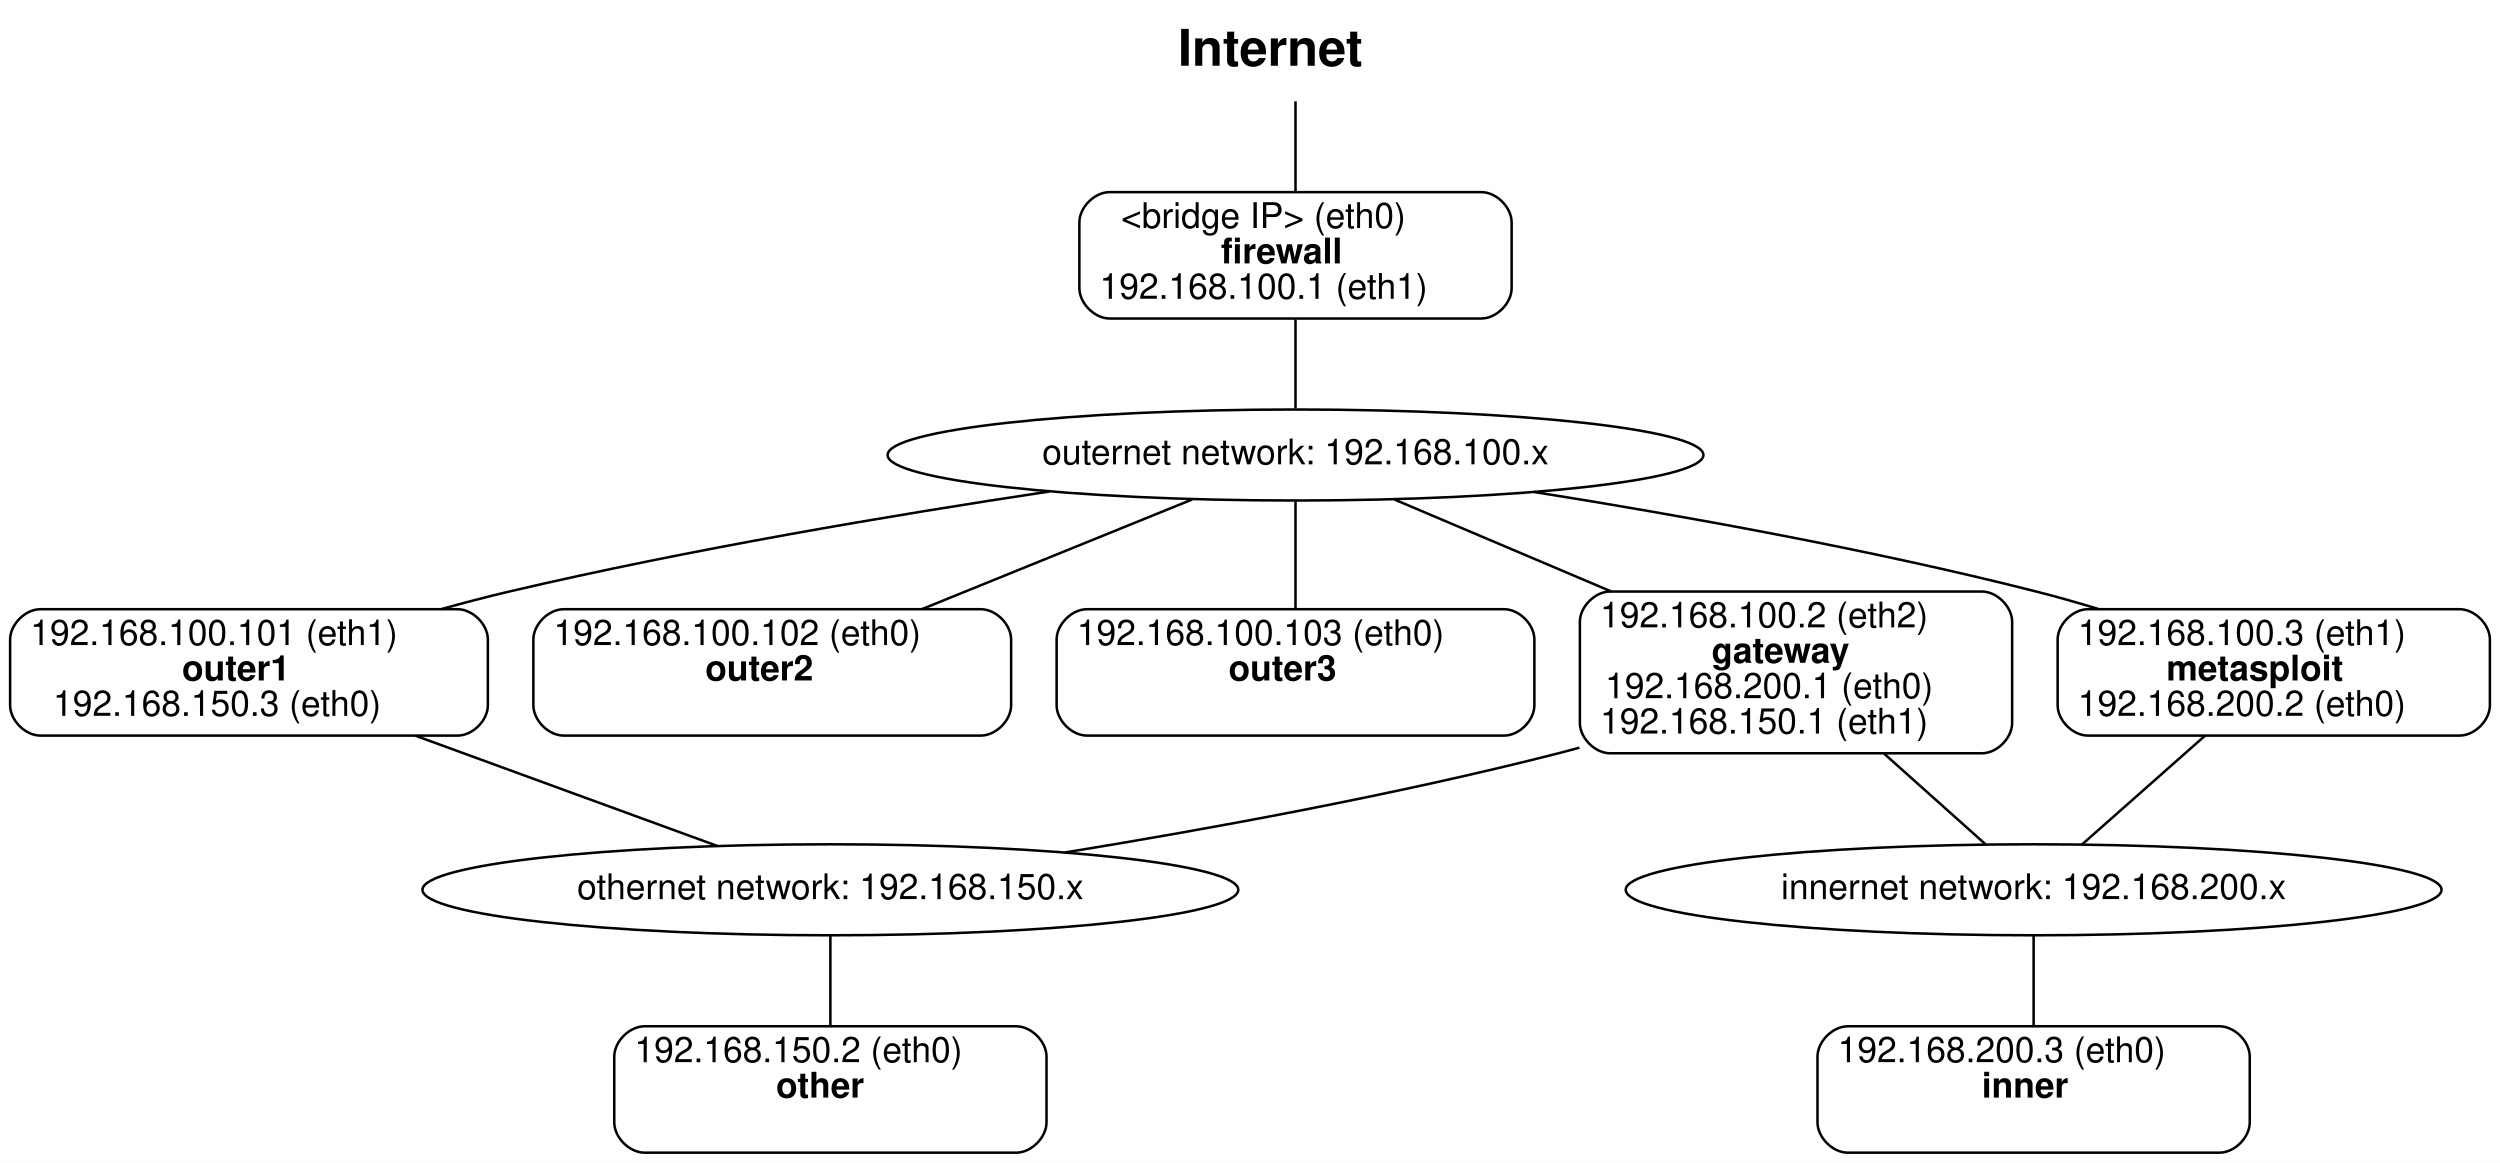
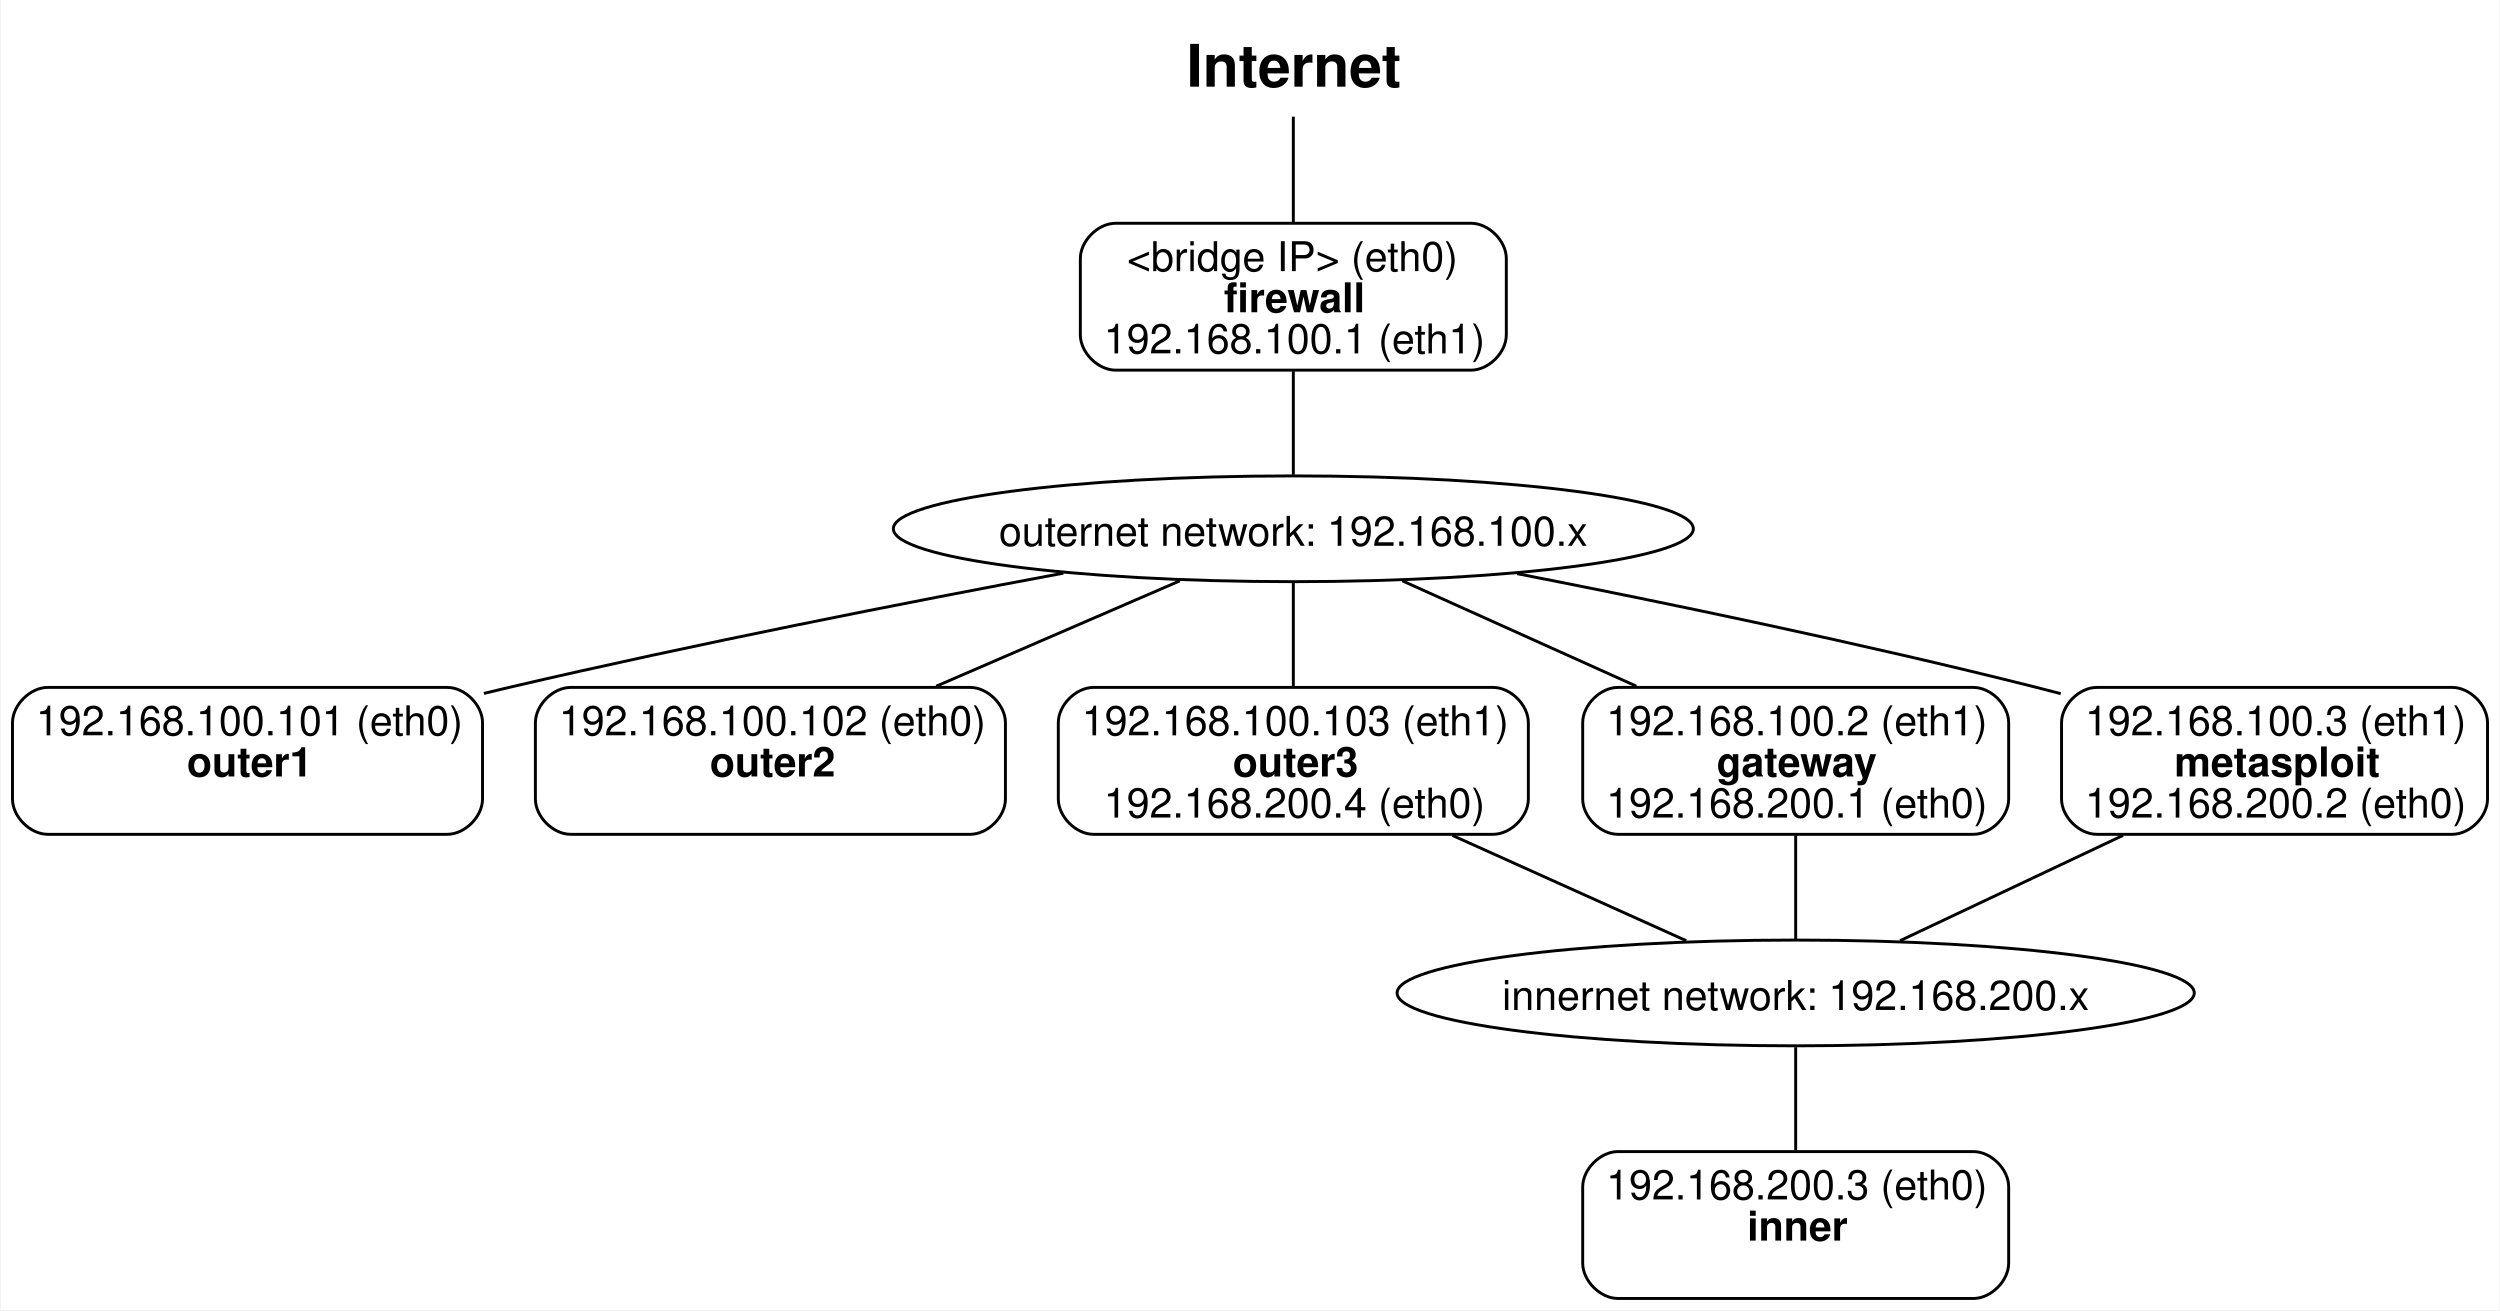
- <svg xmlns="http://www.w3.org/2000/svg" width="989pt" height="460pt" viewBox="0.00 0.00 989.00 460.00">
-   <g id="graph0" class="graph" transform="scale(1 1) rotate(0) translate(4 456)">
-     <polygon fill="white" stroke="transparent" points="-4,4 -4,-456 985,-456 985,4 -4,4" />
+ <svg xmlns="http://www.w3.org/2000/svg" width="851pt" height="446pt" viewBox="0.00 0.00 850.50 446.00">
+   <g id="graph0" class="graph" transform="scale(1 1) rotate(0) translate(4 442)">
+     <polygon fill="white" stroke="none" points="-4,4 -4,-442 846.5,-442 846.5,4 -4,4" />
    <g id="node1" class="node">
-       <ellipse fill="none" stroke="black" cx="508.5" cy="-276" rx="161.37" ry="18" />
-       <text text-anchor="middle" x="508.5" y="-272.3" font-family="Helvetica,sans-Serif" font-size="14.00">outernet network: 192.168.100.x</text>
+       <ellipse fill="none" stroke="black" cx="436" cy="-262" rx="136.16" ry="18" />
+       <text text-anchor="middle" x="436" y="-256.2" font-family="Helvetica,sans-Serif" font-size="14.00">outernet network: 192.168.100.x</text>
+     </g>
+     <g id="node5" class="node">
+       <path fill="none" stroke="black" d="M148,-208C148,-208 12,-208 12,-208 6,-208 0,-202 0,-196 0,-196 0,-170 0,-170 0,-164 6,-158 12,-158 12,-158 148,-158 148,-158 154,-158 160,-164 160,-170 160,-170 160,-196 160,-196 160,-202 154,-208 148,-208" />
+       <text text-anchor="start" x="8" y="-191.7" font-family="Helvetica,sans-Serif" font-size="14.00"> 192.168.100.101 (eth0)</text>
+       <text text-anchor="start" x="59.38" y="-177.7" font-family="Helvetica,sans-Serif" font-weight="bold" font-size="14.00">outer1</text>
+       <text text-anchor="start" x="78.12" y="-163.7" font-family="Helvetica,sans-Serif" font-size="14.00"> </text>
+     </g>
+     <g id="edge3" class="edge">
+       <path fill="none" stroke="black" d="M357.72,-246.9C304.34,-236.93 232.16,-222.77 169,-208 166.2,-207.34 163.34,-206.66 160.47,-205.96" />
    </g>
    <g id="node6" class="node">
-       <path fill="none" stroke="black" d="M177,-215C177,-215 12,-215 12,-215 6,-215 0,-209 0,-203 0,-203 0,-177 0,-177 0,-171 6,-165 12,-165 12,-165 177,-165 177,-165 183,-165 189,-171 189,-177 189,-177 189,-203 189,-203 189,-209 183,-215 177,-215" />
-       <text text-anchor="start" x="8" y="-200.8" font-family="Helvetica,sans-Serif" font-size="14.00"> 192.168.100.101 (eth1)</text>
-       <text text-anchor="start" x="68" y="-186.8" font-family="Helvetica,sans-Serif" font-weight="bold" font-size="14.00">outer1</text>
-       <text text-anchor="start" x="17" y="-172.8" font-family="Helvetica,sans-Serif" font-size="14.00">192.168.150.3 (eth0) </text>
+       <path fill="none" stroke="black" d="M326,-208C326,-208 190,-208 190,-208 184,-208 178,-202 178,-196 178,-196 178,-170 178,-170 178,-164 184,-158 190,-158 190,-158 326,-158 326,-158 332,-158 338,-164 338,-170 338,-170 338,-196 338,-196 338,-202 332,-208 326,-208" />
+       <text text-anchor="start" x="186" y="-191.7" font-family="Helvetica,sans-Serif" font-size="14.00"> 192.168.100.102 (eth0)</text>
+       <text text-anchor="start" x="237.38" y="-177.7" font-family="Helvetica,sans-Serif" font-weight="bold" font-size="14.00">outer2</text>
+       <text text-anchor="start" x="256.12" y="-163.7" font-family="Helvetica,sans-Serif" font-size="14.00"> </text>
    </g>
-     <g id="edge3" class="edge">
-       <path fill="none" stroke="black" d="M411.22,-261.58C349.59,-252.3 268.42,-238.65 197.5,-222 188.68,-219.93 179.51,-217.53 170.43,-215" />
+     <g id="edge4" class="edge">
+       <path fill="none" stroke="black" d="M397.38,-244.29C373.14,-233.81 341.48,-220.11 314.46,-208.42" />
    </g>
    <g id="node7" class="node">
-       <path fill="none" stroke="black" d="M384,-215C384,-215 219,-215 219,-215 213,-215 207,-209 207,-203 207,-203 207,-177 207,-177 207,-171 213,-165 219,-165 219,-165 384,-165 384,-165 390,-165 396,-171 396,-177 396,-177 396,-203 396,-203 396,-209 390,-215 384,-215" />
-       <text text-anchor="start" x="215" y="-200.8" font-family="Helvetica,sans-Serif" font-size="14.00"> 192.168.100.102 (eth0)</text>
-       <text text-anchor="start" x="275" y="-186.8" font-family="Helvetica,sans-Serif" font-weight="bold" font-size="14.00">outer2</text>
-       <text text-anchor="start" x="299" y="-172.8" font-family="Helvetica,sans-Serif" font-size="14.00"> </text>
+       <path fill="none" stroke="black" d="M504,-208C504,-208 368,-208 368,-208 362,-208 356,-202 356,-196 356,-196 356,-170 356,-170 356,-164 362,-158 368,-158 368,-158 504,-158 504,-158 510,-158 516,-164 516,-170 516,-170 516,-196 516,-196 516,-202 510,-208 504,-208" />
+       <text text-anchor="start" x="364" y="-191.7" font-family="Helvetica,sans-Serif" font-size="14.00"> 192.168.100.103 (eth1)</text>
+       <text text-anchor="start" x="415.38" y="-177.7" font-family="Helvetica,sans-Serif" font-weight="bold" font-size="14.00">outer3</text>
+       <text text-anchor="start" x="371.5" y="-163.7" font-family="Helvetica,sans-Serif" font-size="14.00">192.168.200.4 (eth0) </text>
    </g>
-     <g id="edge4" class="edge">
-       <path fill="none" stroke="black" d="M467.6,-258.4C437.09,-246.02 394.94,-228.92 360.74,-215.04" />
+     <g id="edge5" class="edge">
+       <path fill="none" stroke="black" d="M436,-243.53C436,-233.14 436,-219.82 436,-208.41" />
    </g>
    <g id="node8" class="node">
-       <path fill="none" stroke="black" d="M591,-215C591,-215 426,-215 426,-215 420,-215 414,-209 414,-203 414,-203 414,-177 414,-177 414,-171 420,-165 426,-165 426,-165 591,-165 591,-165 597,-165 603,-171 603,-177 603,-177 603,-203 603,-203 603,-209 597,-215 591,-215" />
-       <text text-anchor="start" x="422" y="-200.8" font-family="Helvetica,sans-Serif" font-size="14.00"> 192.168.100.103 (eth0)</text>
-       <text text-anchor="start" x="482" y="-186.8" font-family="Helvetica,sans-Serif" font-weight="bold" font-size="14.00">outer3</text>
-       <text text-anchor="start" x="506" y="-172.8" font-family="Helvetica,sans-Serif" font-size="14.00"> </text>
+       <path fill="none" stroke="black" d="M667.5,-208C667.5,-208 546.5,-208 546.5,-208 540.5,-208 534.5,-202 534.5,-196 534.5,-196 534.5,-170 534.5,-170 534.5,-164 540.5,-158 546.5,-158 546.5,-158 667.5,-158 667.5,-158 673.5,-158 679.5,-164 679.5,-170 679.5,-170 679.5,-196 679.5,-196 679.5,-202 673.5,-208 667.5,-208" />
+       <text text-anchor="start" x="542.5" y="-191.7" font-family="Helvetica,sans-Serif" font-size="14.00"> 192.168.100.2 (eth1)</text>
+       <text text-anchor="start" x="580" y="-177.7" font-family="Helvetica,sans-Serif" font-weight="bold" font-size="14.00">gateway</text>
+       <text text-anchor="start" x="542.5" y="-163.7" font-family="Helvetica,sans-Serif" font-size="14.00">192.168.200.1 (eth0) </text>
    </g>
-     <g id="edge5" class="edge">
-       <path fill="none" stroke="black" d="M508.5,-257.6C508.5,-245.29 508.5,-228.64 508.5,-215.07" />
+     <g id="edge8" class="edge">
+       <path fill="none" stroke="black" d="M473.1,-244.29C496.38,-233.81 526.8,-220.11 552.76,-208.42" />
    </g>
    <g id="node9" class="node">
-       <path fill="none" stroke="black" d="M780,-222C780,-222 633,-222 633,-222 627,-222 621,-216 621,-210 621,-210 621,-170 621,-170 621,-164 627,-158 633,-158 633,-158 780,-158 780,-158 786,-158 792,-164 792,-170 792,-170 792,-210 792,-210 792,-216 786,-222 780,-222" />
-       <text text-anchor="start" x="629" y="-207.8" font-family="Helvetica,sans-Serif" font-size="14.00"> 192.168.100.2 (eth2)</text>
-       <text text-anchor="start" x="673" y="-193.8" font-family="Helvetica,sans-Serif" font-weight="bold" font-size="14.00">gateway</text>
-       <text text-anchor="start" x="631" y="-179.8" font-family="Helvetica,sans-Serif" font-size="14.00">192.168.200.1 (eth0)</text>
-       <text text-anchor="start" x="629" y="-165.8" font-family="Helvetica,sans-Serif" font-size="14.00">192.168.150.1 (eth1) </text>
+       <path fill="none" stroke="black" d="M830.5,-208C830.5,-208 709.5,-208 709.5,-208 703.5,-208 697.5,-202 697.5,-196 697.5,-196 697.5,-170 697.5,-170 697.5,-164 703.5,-158 709.5,-158 709.5,-158 830.5,-158 830.5,-158 836.5,-158 842.5,-164 842.5,-170 842.5,-170 842.5,-196 842.5,-196 842.5,-202 836.5,-208 830.5,-208" />
+       <text text-anchor="start" x="705.5" y="-191.7" font-family="Helvetica,sans-Serif" font-size="14.00"> 192.168.100.3 (eth1)</text>
+       <text text-anchor="start" x="735.88" y="-177.7" font-family="Helvetica,sans-Serif" font-weight="bold" font-size="14.00">metasploit</text>
+       <text text-anchor="start" x="705.5" y="-163.7" font-family="Helvetica,sans-Serif" font-size="14.00">192.168.200.2 (eth0) </text>
    </g>
-     <g id="edge8" class="edge">
-       <path fill="none" stroke="black" d="M547.62,-258.4C572.07,-248.03 604.34,-234.34 633.4,-222.01" />
+     <g id="edge6" class="edge">
+       <path fill="none" stroke="black" d="M512.21,-246.72C562.62,-236.86 630.04,-222.88 689,-208 691.7,-207.32 694.45,-206.6 697.22,-205.87" />
+     </g>
+     <g id="node2" class="node">
+       <ellipse fill="none" stroke="black" cx="607" cy="-104" rx="135.68" ry="18" />
+       <text text-anchor="middle" x="607" y="-98.2" font-family="Helvetica,sans-Serif" font-size="14.00">innernet network: 192.168.200.x</text>
    </g>
    <g id="node10" class="node">
-       <path fill="none" stroke="black" d="M969,-215C969,-215 822,-215 822,-215 816,-215 810,-209 810,-203 810,-203 810,-177 810,-177 810,-171 816,-165 822,-165 822,-165 969,-165 969,-165 975,-165 981,-171 981,-177 981,-177 981,-203 981,-203 981,-209 975,-215 969,-215" />
-       <text text-anchor="start" x="818" y="-200.8" font-family="Helvetica,sans-Serif" font-size="14.00"> 192.168.100.3 (eth1)</text>
-       <text text-anchor="start" x="853" y="-186.8" font-family="Helvetica,sans-Serif" font-weight="bold" font-size="14.00">metasploit</text>
-       <text text-anchor="start" x="818" y="-172.8" font-family="Helvetica,sans-Serif" font-size="14.00">192.168.200.2 (eth0) </text>
-     </g>
-     <g id="edge6" class="edge">
-       <path fill="none" stroke="black" d="M602.91,-261.36C660.68,-252.16 735.87,-238.67 801.5,-222 809.58,-219.95 817.97,-217.56 826.26,-215.04" />
-     </g>
-     <g id="node2" class="node">
-       <ellipse fill="none" stroke="black" cx="800.5" cy="-104" rx="161.37" ry="18" />
-       <text text-anchor="middle" x="800.5" y="-100.3" font-family="Helvetica,sans-Serif" font-size="14.00">innernet network: 192.168.200.x</text>
-     </g>
-     <g id="node11" class="node">
-       <path fill="none" stroke="black" d="M874,-50C874,-50 727,-50 727,-50 721,-50 715,-44 715,-38 715,-38 715,-12 715,-12 715,-6 721,0 727,0 727,0 874,0 874,0 880,0 886,-6 886,-12 886,-12 886,-38 886,-38 886,-44 880,-50 874,-50" />
-       <text text-anchor="start" x="723" y="-35.8" font-family="Helvetica,sans-Serif" font-size="14.00"> 192.168.200.3 (eth0)</text>
-       <text text-anchor="start" x="780" y="-21.8" font-family="Helvetica,sans-Serif" font-weight="bold" font-size="14.00">inner</text>
-       <text text-anchor="start" x="798" y="-7.8" font-family="Helvetica,sans-Serif" font-size="14.00"> </text>
+       <path fill="none" stroke="black" d="M667.5,-50C667.5,-50 546.5,-50 546.5,-50 540.5,-50 534.5,-44 534.5,-38 534.5,-38 534.5,-12 534.5,-12 534.5,-6 540.5,0 546.5,0 546.5,0 667.5,0 667.5,0 673.5,0 679.5,-6 679.5,-12 679.5,-12 679.5,-38 679.5,-38 679.5,-44 673.5,-50 667.5,-50" />
+       <text text-anchor="start" x="542.5" y="-33.7" font-family="Helvetica,sans-Serif" font-size="14.00"> 192.168.200.3 (eth0)</text>
+       <text text-anchor="start" x="590.5" y="-19.7" font-family="Helvetica,sans-Serif" font-weight="bold" font-size="14.00">inner</text>
+       <text text-anchor="start" x="605.12" y="-5.7" font-family="Helvetica,sans-Serif" font-size="14.00"> </text>
    </g>
    <g id="edge10" class="edge">
-       <path fill="none" stroke="black" d="M800.5,-85.91C800.5,-75.37 800.5,-61.68 800.5,-50.05" />
+       <path fill="none" stroke="black" d="M607,-85.53C607,-75.14 607,-61.82 607,-50.41" />
    </g>
    <g id="node3" class="node">
-       <ellipse fill="none" stroke="black" cx="324.5" cy="-104" rx="161.37" ry="18" />
-       <text text-anchor="middle" x="324.5" y="-100.3" font-family="Helvetica,sans-Serif" font-size="14.00">othernet network: 192.168.150.x</text>
+       <text text-anchor="start" x="394.38" y="-412.5" font-family="Helvetica,sans-Serif" font-size="20.00"> </text>
+       <text text-anchor="start" x="399.62" y="-412.5" font-family="Helvetica,sans-Serif" font-weight="bold" font-size="20.00">Internet</text>
+       <text text-anchor="start" x="472.38" y="-412.5" font-family="Helvetica,sans-Serif" font-size="20.00"> </text>
+     </g>
+     <g id="node4" class="node">
+       <path fill="none" stroke="black" d="M496.5,-366C496.5,-366 375.5,-366 375.5,-366 369.5,-366 363.5,-360 363.5,-354 363.5,-354 363.5,-328 363.5,-328 363.5,-322 369.5,-316 375.5,-316 375.5,-316 496.5,-316 496.5,-316 502.5,-316 508.5,-322 508.5,-328 508.5,-328 508.5,-354 508.5,-354 508.5,-360 502.5,-366 496.5,-366" />
+       <text text-anchor="start" x="379.38" y="-349.7" font-family="Helvetica,sans-Serif" font-size="14.00"> &lt;bridge IP&gt; (eth0)</text>
+       <text text-anchor="start" x="412.38" y="-335.7" font-family="Helvetica,sans-Serif" font-weight="bold" font-size="14.00">firewall</text>
+       <text text-anchor="start" x="371.5" y="-321.7" font-family="Helvetica,sans-Serif" font-size="14.00">192.168.100.1 (eth1) </text>
+     </g>
+     <g id="edge1" class="edge">
+       <path fill="none" stroke="black" d="M436,-402.29C436,-391.77 436,-378 436,-366.28" />
+     </g>
+     <g id="edge2" class="edge">
+       <path fill="none" stroke="black" d="M436,-315.64C436,-304.18 436,-290.79 436,-280.38" />
    </g>
    <g id="edge11" class="edge">
-       <path fill="none" stroke="black" d="M417.29,-118.77C474.07,-128.01 547.98,-141.51 612.5,-158 615.25,-158.7 618.03,-159.44 620.83,-160.21" />
-     </g>
-     <g id="node12" class="node">
-       <path fill="none" stroke="black" d="M398,-50C398,-50 251,-50 251,-50 245,-50 239,-44 239,-38 239,-38 239,-12 239,-12 239,-6 245,0 251,0 251,0 398,0 398,0 404,0 410,-6 410,-12 410,-12 410,-38 410,-38 410,-44 404,-50 398,-50" />
-       <text text-anchor="start" x="247" y="-35.8" font-family="Helvetica,sans-Serif" font-size="14.00"> 192.168.150.2 (eth0)</text>
-       <text text-anchor="start" x="303" y="-21.8" font-family="Helvetica,sans-Serif" font-weight="bold" font-size="14.00">other</text>
-       <text text-anchor="start" x="322" y="-7.8" font-family="Helvetica,sans-Serif" font-size="14.00"> </text>
-     </g>
-     <g id="edge12" class="edge">
-       <path fill="none" stroke="black" d="M324.5,-85.91C324.5,-75.37 324.5,-61.68 324.5,-50.05" />
-     </g>
-     <g id="node4" class="node">
-       <text text-anchor="start" x="455" y="-430" font-family="Helvetica,sans-Serif" font-size="20.00"> </text>
-       <text text-anchor="start" x="462" y="-430" font-family="Helvetica,sans-Serif" font-weight="bold" font-size="20.00">Internet</text>
-       <text text-anchor="start" x="555" y="-430" font-family="Helvetica,sans-Serif" font-size="20.00"> </text>
-     </g>
-     <g id="node5" class="node">
-       <path fill="none" stroke="black" d="M582,-380C582,-380 435,-380 435,-380 429,-380 423,-374 423,-368 423,-368 423,-342 423,-342 423,-336 429,-330 435,-330 435,-330 582,-330 582,-330 588,-330 594,-336 594,-342 594,-342 594,-368 594,-368 594,-374 588,-380 582,-380" />
-       <text text-anchor="start" x="439.5" y="-365.8" font-family="Helvetica,sans-Serif" font-size="14.00"> &lt;bridge IP&gt; (eth0)</text>
-       <text text-anchor="start" x="479" y="-351.8" font-family="Helvetica,sans-Serif" font-weight="bold" font-size="14.00">firewall</text>
-       <text text-anchor="start" x="431" y="-337.8" font-family="Helvetica,sans-Serif" font-size="14.00">192.168.100.1 (eth1) </text>
-     </g>
-     <g id="edge1" class="edge">
-       <path fill="none" stroke="black" d="M508.5,-415.91C508.5,-405.37 508.5,-391.68 508.5,-380.05" />
-     </g>
-     <g id="edge2" class="edge">
-       <path fill="none" stroke="black" d="M508.5,-329.64C508.5,-318.18 508.5,-304.79 508.5,-294.38" />
-     </g>
-     <g id="edge13" class="edge">
-       <path fill="none" stroke="black" d="M160.41,-164.93C198.64,-150.97 245.78,-133.75 279.71,-121.36" />
+       <path fill="none" stroke="black" d="M490.11,-157.64C516.03,-145.96 546.44,-132.27 569.74,-121.78" />
    </g>
    <g id="edge9" class="edge">
-       <path fill="none" stroke="black" d="M741.24,-157.96C754.83,-145.81 769.9,-132.34 781.44,-122.03" />
+       <path fill="none" stroke="black" d="M607,-157.64C607,-146.18 607,-132.79 607,-122.38" />
    </g>
    <g id="edge7" class="edge">
-       <path fill="none" stroke="black" d="M868.28,-164.93C852.71,-151.16 833.56,-134.23 819.59,-121.88" />
+       <path fill="none" stroke="black" d="M718.43,-157.64C693.71,-145.96 664.73,-132.27 642.52,-121.78" />
    </g>
  </g>
</svg>
